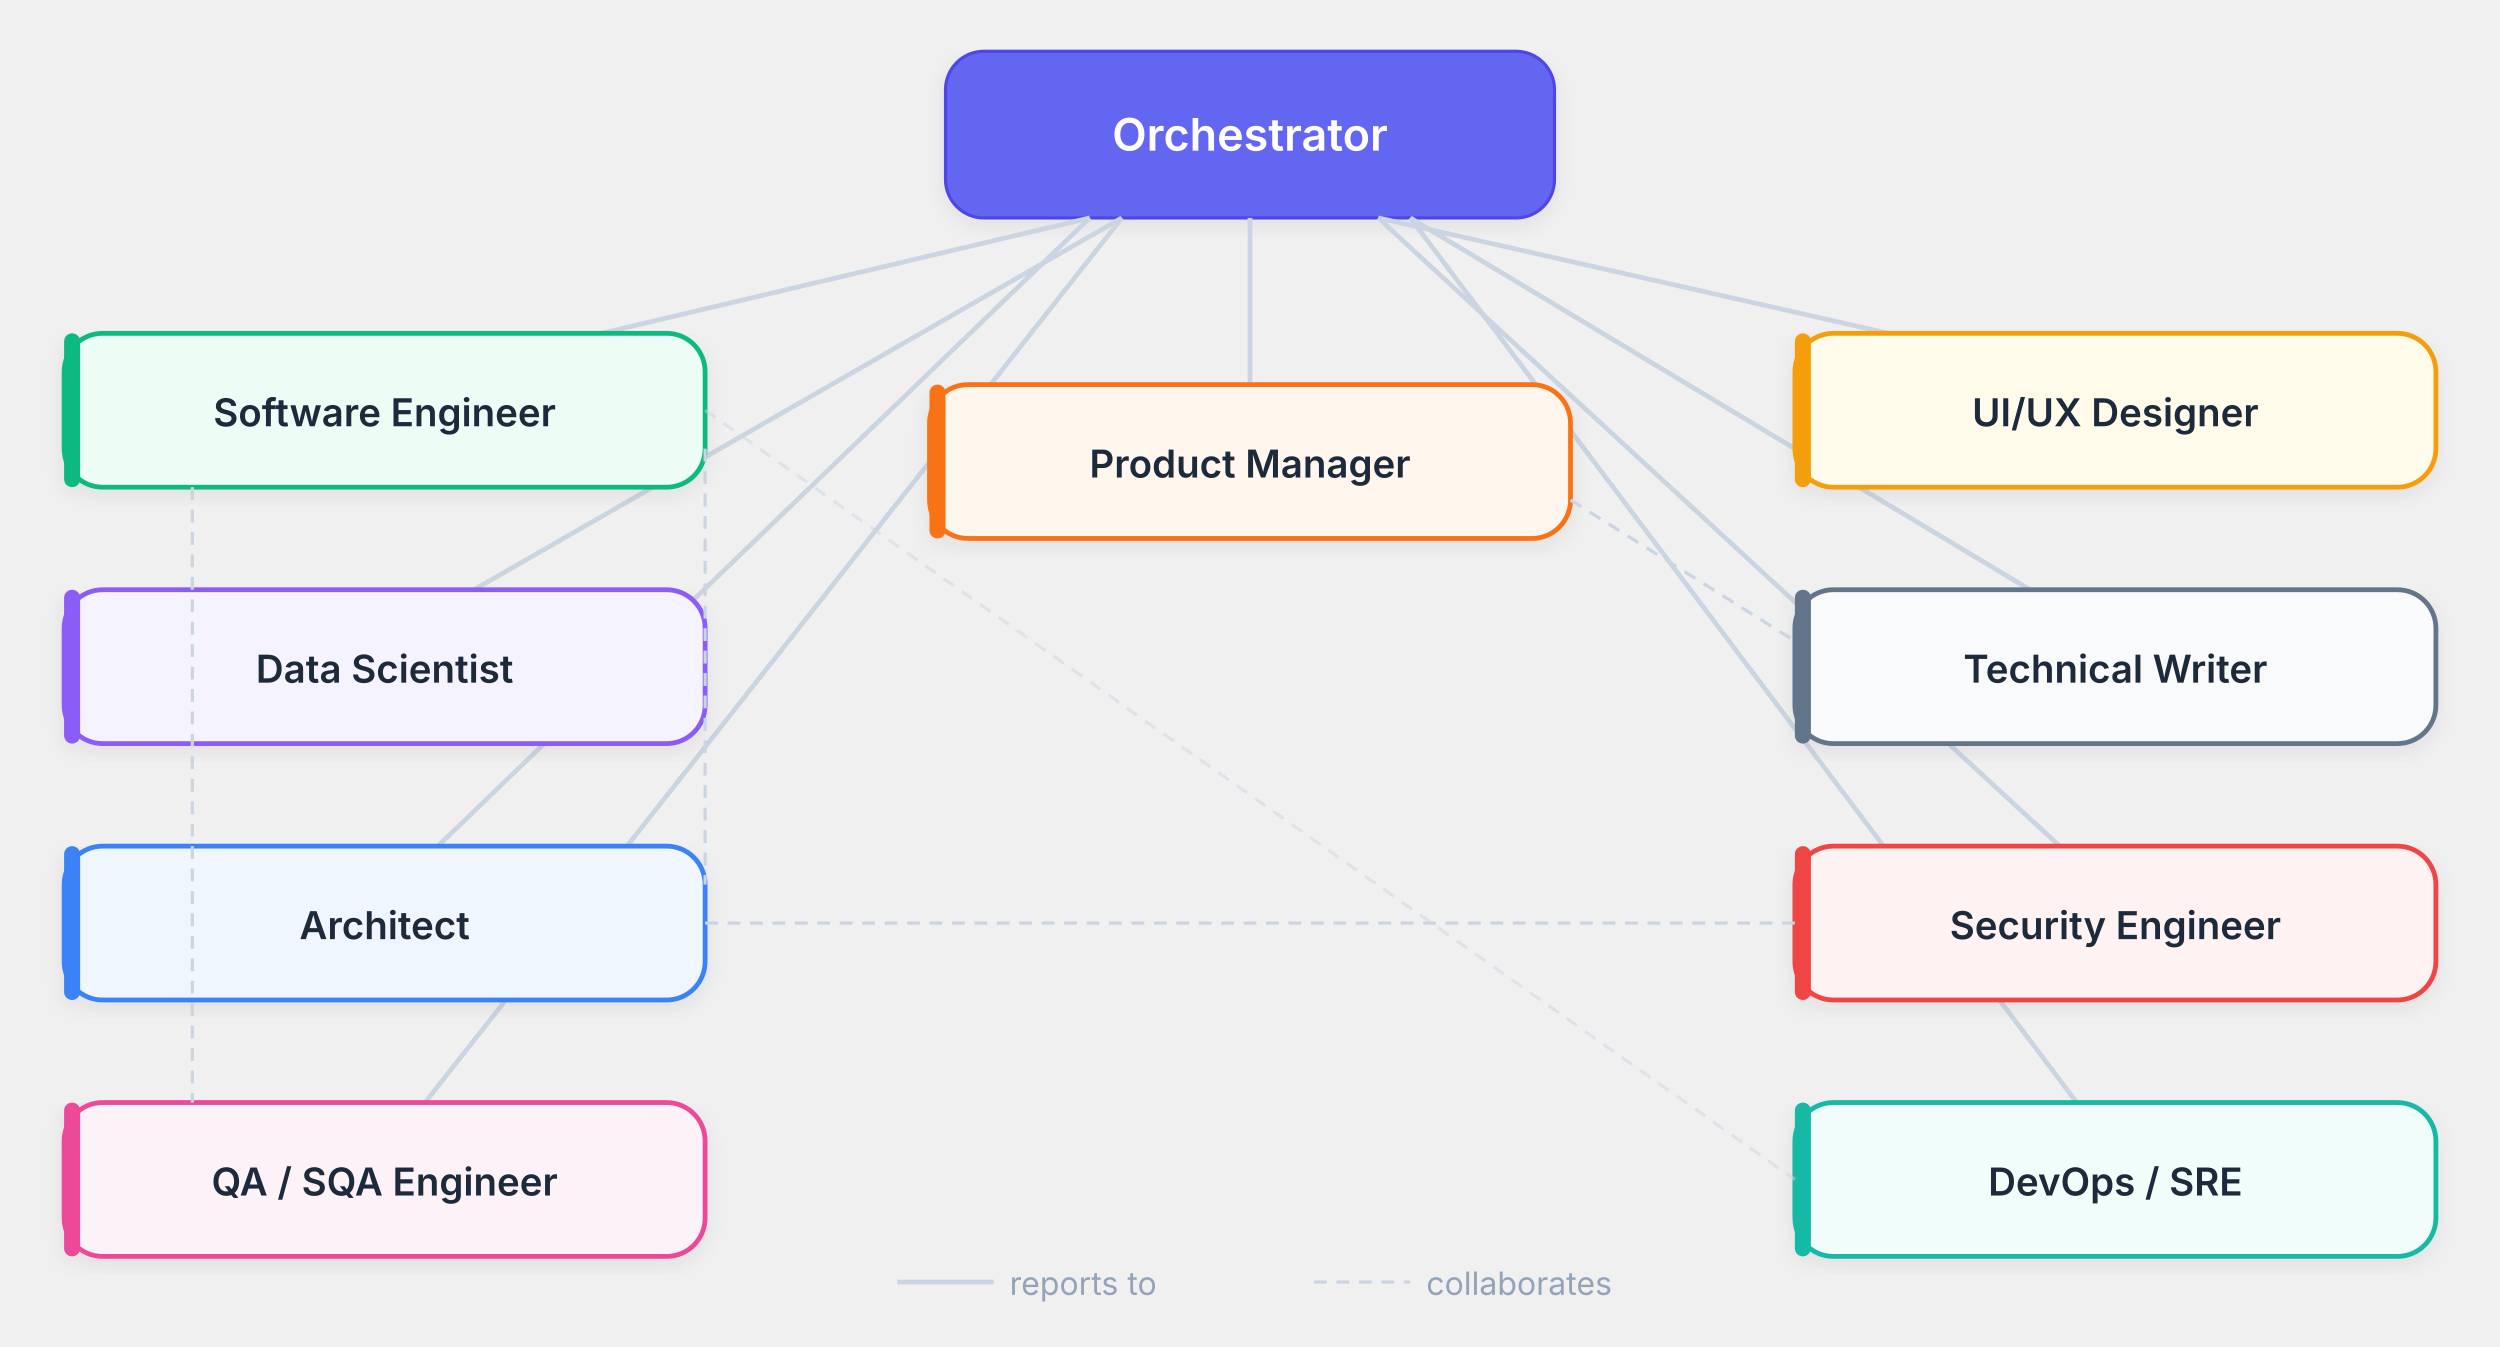
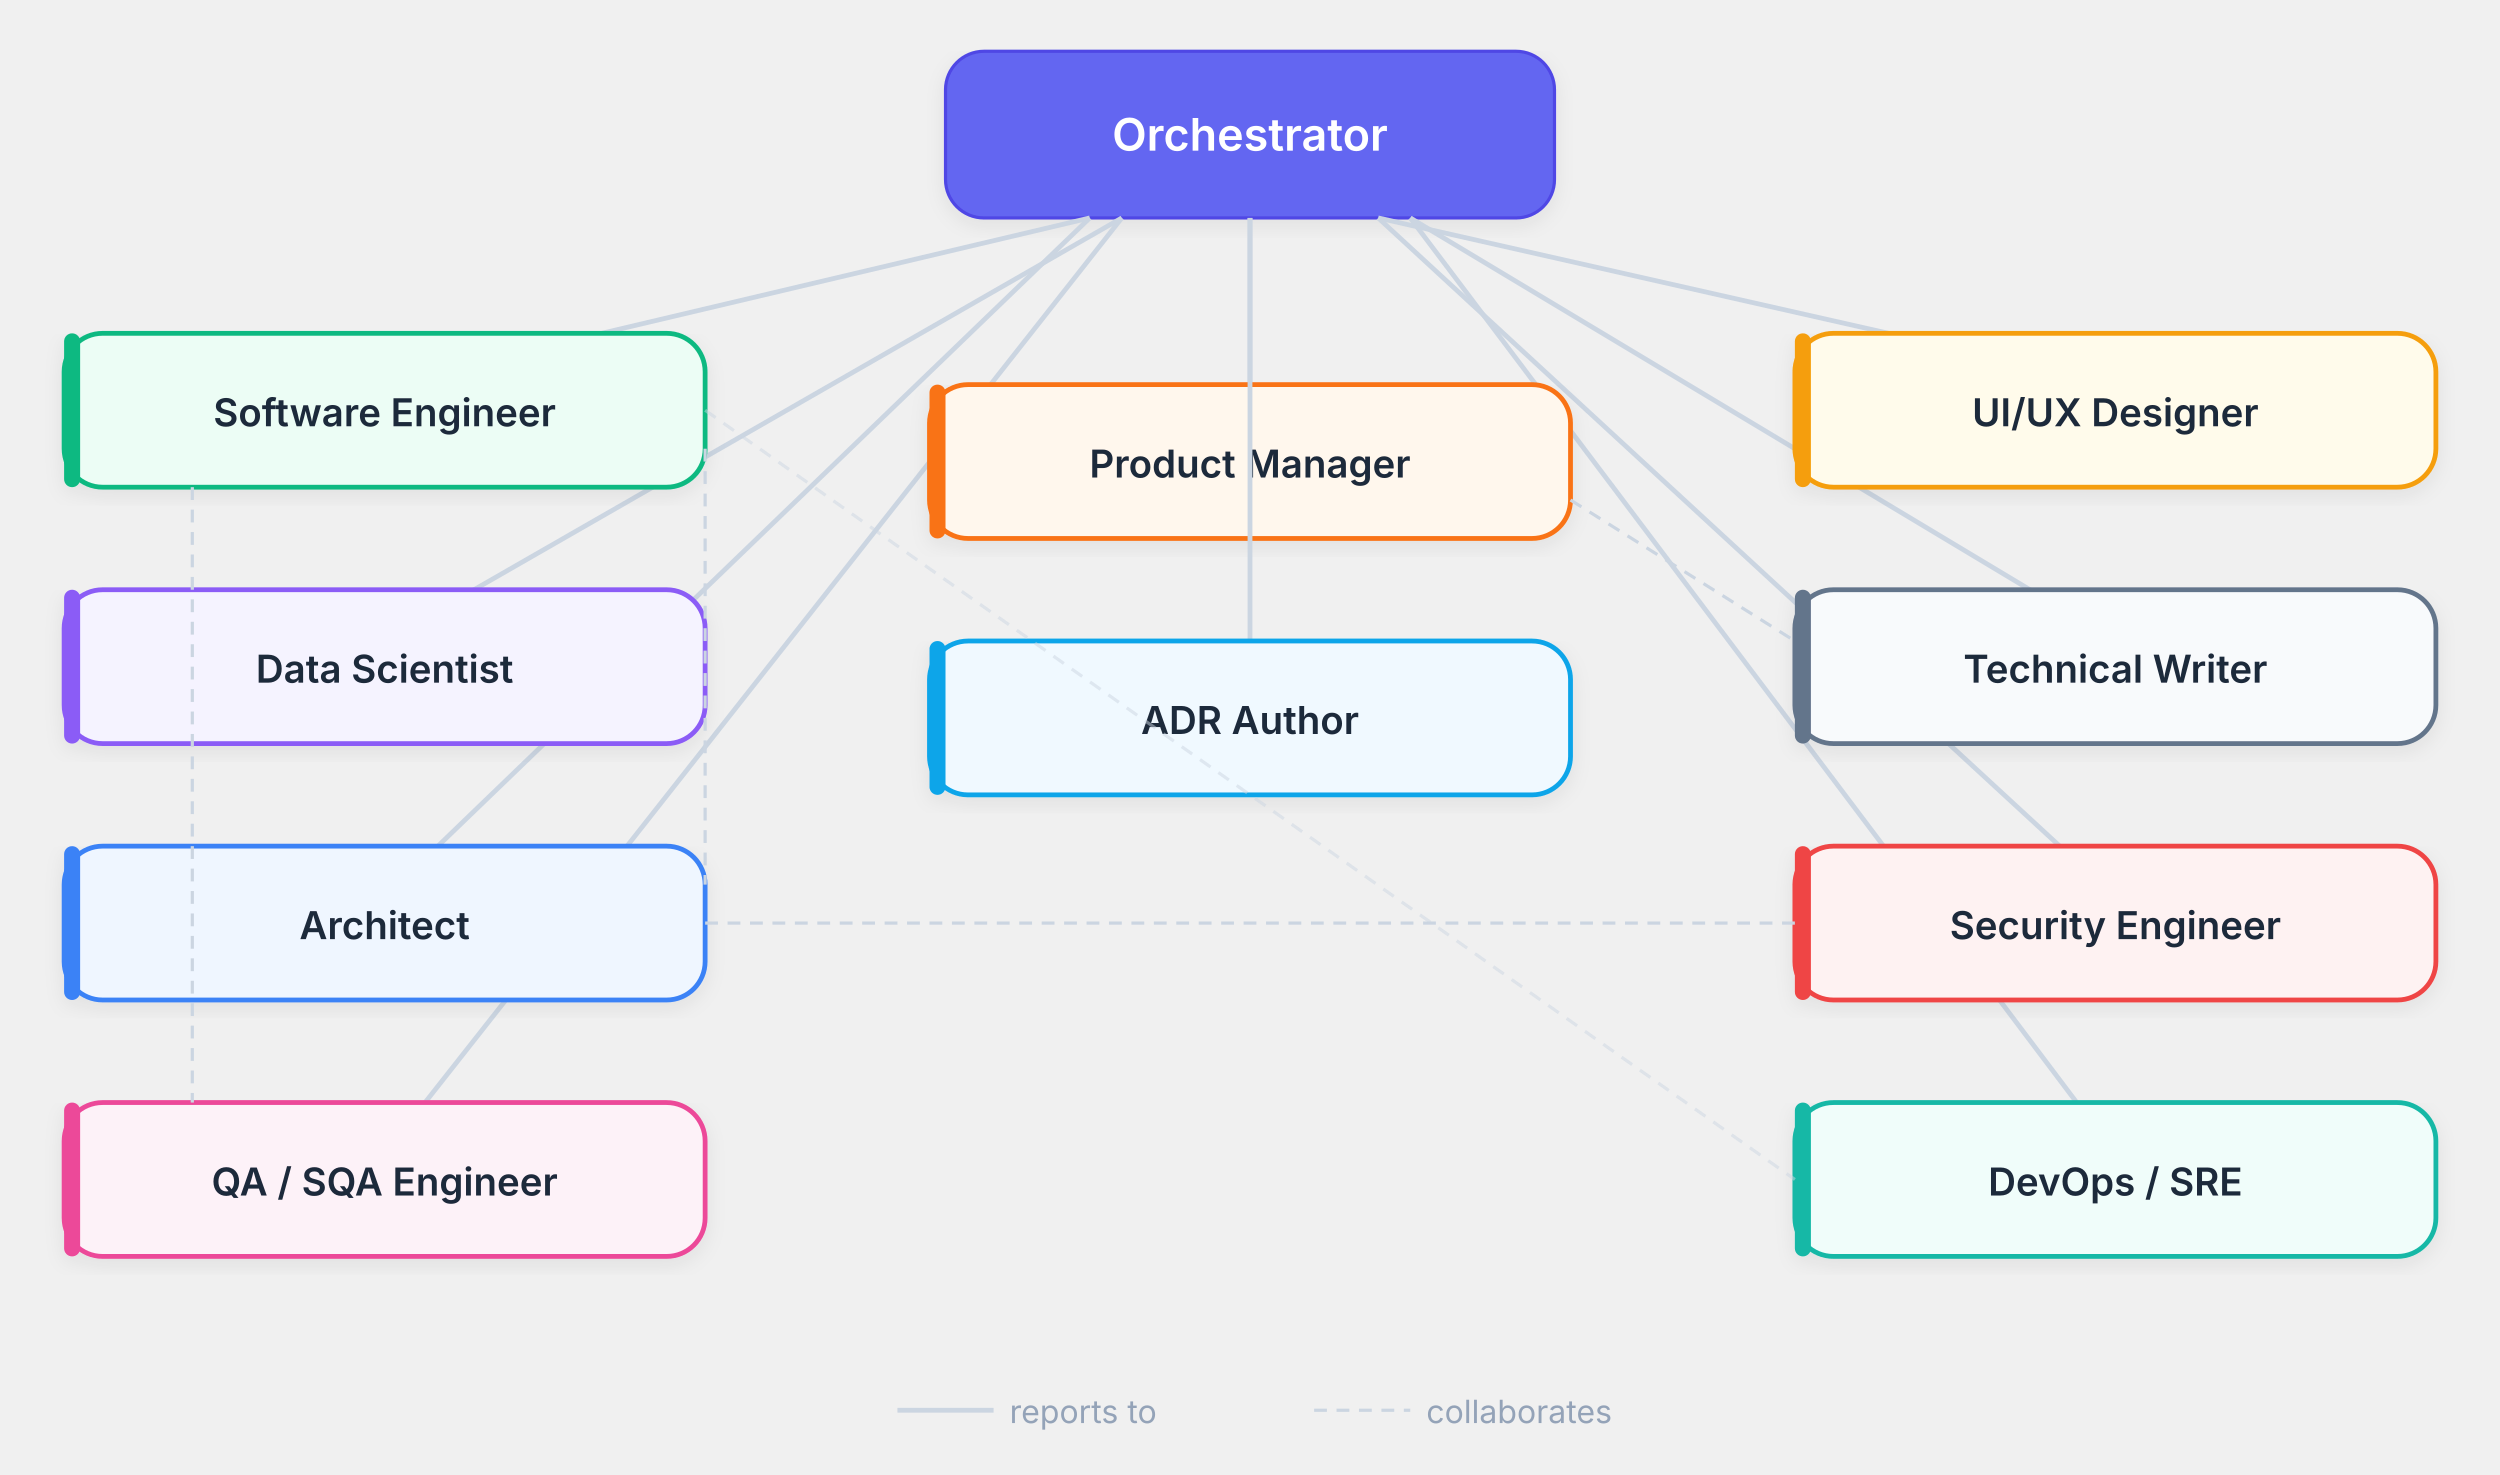
- <svg xmlns="http://www.w3.org/2000/svg" viewBox="0 0 780 420" font-family="system-ui, -apple-system, 'Segoe UI', sans-serif">
+ <svg xmlns="http://www.w3.org/2000/svg" viewBox="0 0 780 460" font-family="system-ui, -apple-system, 'Segoe UI', sans-serif">
  <defs>
    <filter id="shadow" x="-4%" y="-4%" width="108%" height="116%">
      <feDropShadow dx="0" dy="2" stdDeviation="3" flood-color="#000" flood-opacity="0.07" />
    </filter>
  </defs>
  <g filter="url(#shadow)">
    <rect x="295" y="16" width="190" height="52" rx="12" fill="#6366F1" stroke="#4F46E5" stroke-width="1" />
    <text x="390" y="47" text-anchor="middle" font-size="14" font-weight="600" fill="#FFFFFF">Orchestrator</text>
  </g>
  <line x1="340" y1="68" x2="120" y2="120" stroke="#CBD5E1" stroke-width="1.5" />
  <line x1="350" y1="68" x2="120" y2="200" stroke="#CBD5E1" stroke-width="1.5" />
  <line x1="340" y1="68" x2="120" y2="280" stroke="#CBD5E1" stroke-width="1.5" />
  <line x1="350" y1="68" x2="120" y2="360" stroke="#CBD5E1" stroke-width="1.5" />
  <line x1="390" y1="68" x2="390" y2="120" stroke="#CBD5E1" stroke-width="1.5" />
  <line x1="430" y1="68" x2="660" y2="120" stroke="#CBD5E1" stroke-width="1.5" />
  <line x1="440" y1="68" x2="660" y2="200" stroke="#CBD5E1" stroke-width="1.5" />
  <line x1="430" y1="68" x2="660" y2="280" stroke="#CBD5E1" stroke-width="1.5" />
  <line x1="440" y1="68" x2="660" y2="360" stroke="#CBD5E1" stroke-width="1.5" />
  <g filter="url(#shadow)">
    <rect x="20" y="104" width="200" height="48" rx="12" fill="#ECFDF5" stroke="#10B981" stroke-width="1.5" />
    <rect x="20" y="104" width="5" height="48" rx="2.5" fill="#10B981" />
    <text x="120" y="133" text-anchor="middle" font-size="12" font-weight="600" fill="#1E293B">Software Engineer</text>
  </g>
  <g filter="url(#shadow)">
    <rect x="20" y="184" width="200" height="48" rx="12" fill="#F5F3FF" stroke="#8B5CF6" stroke-width="1.5" />
    <rect x="20" y="184" width="5" height="48" rx="2.5" fill="#8B5CF6" />
    <text x="120" y="213" text-anchor="middle" font-size="12" font-weight="600" fill="#1E293B">Data Scientist</text>
  </g>
  <g filter="url(#shadow)">
    <rect x="20" y="264" width="200" height="48" rx="12" fill="#EFF6FF" stroke="#3B82F6" stroke-width="1.5" />
    <rect x="20" y="264" width="5" height="48" rx="2.5" fill="#3B82F6" />
    <text x="120" y="293" text-anchor="middle" font-size="12" font-weight="600" fill="#1E293B">Architect</text>
  </g>
  <g filter="url(#shadow)">
    <rect x="20" y="344" width="200" height="48" rx="12" fill="#FDF2F8" stroke="#EC4899" stroke-width="1.5" />
    <rect x="20" y="344" width="5" height="48" rx="2.5" fill="#EC4899" />
    <text x="120" y="373" text-anchor="middle" font-size="12" font-weight="600" fill="#1E293B">QA / SQA Engineer</text>
  </g>
  <g filter="url(#shadow)">
    <rect x="290" y="120" width="200" height="48" rx="12" fill="#FFF7ED" stroke="#F97316" stroke-width="1.5" />
    <rect x="290" y="120" width="5" height="48" rx="2.5" fill="#F97316" />
    <text x="390" y="149" text-anchor="middle" font-size="12" font-weight="600" fill="#1E293B">Product Manager</text>
  </g>
+   <line x1="390" y1="68" x2="390" y2="200" stroke="#CBD5E1" stroke-width="1.5" />
+   <g filter="url(#shadow)">
+     <rect x="290" y="200" width="200" height="48" rx="12" fill="#F0F9FF" stroke="#0EA5E9" stroke-width="1.5" />
+     <rect x="290" y="200" width="5" height="48" rx="2.5" fill="#0EA5E9" />
+     <text x="390" y="229" text-anchor="middle" font-size="12" font-weight="600" fill="#1E293B">ADR Author</text>
+   </g>
  <g filter="url(#shadow)">
    <rect x="560" y="104" width="200" height="48" rx="12" fill="#FFFBEB" stroke="#F59E0B" stroke-width="1.5" />
    <rect x="560" y="104" width="5" height="48" rx="2.5" fill="#F59E0B" />
    <text x="660" y="133" text-anchor="middle" font-size="12" font-weight="600" fill="#1E293B">UI/UX Designer</text>
  </g>
  <g filter="url(#shadow)">
    <rect x="560" y="184" width="200" height="48" rx="12" fill="#F8FAFC" stroke="#64748B" stroke-width="1.5" />
    <rect x="560" y="184" width="5" height="48" rx="2.5" fill="#64748B" />
    <text x="660" y="213" text-anchor="middle" font-size="12" font-weight="600" fill="#1E293B">Technical Writer</text>
  </g>
  <g filter="url(#shadow)">
    <rect x="560" y="264" width="200" height="48" rx="12" fill="#FEF2F2" stroke="#EF4444" stroke-width="1.5" />
    <rect x="560" y="264" width="5" height="48" rx="2.5" fill="#EF4444" />
    <text x="660" y="293" text-anchor="middle" font-size="12" font-weight="600" fill="#1E293B">Security Engineer</text>
  </g>
  <g filter="url(#shadow)">
    <rect x="560" y="344" width="200" height="48" rx="12" fill="#F0FDFA" stroke="#14B8A6" stroke-width="1.5" />
    <rect x="560" y="344" width="5" height="48" rx="2.5" fill="#14B8A6" />
    <text x="660" y="373" text-anchor="middle" font-size="12" font-weight="600" fill="#1E293B">DevOps / SRE</text>
  </g>
  <line x1="60" y1="152" x2="60" y2="344" stroke="#CBD5E1" stroke-width="1" stroke-dasharray="4,3" />
  <line x1="220" y1="140" x2="220" y2="276" stroke="#CBD5E1" stroke-width="1" stroke-dasharray="4,3" />
  <line x1="220" y1="288" x2="560" y2="288" stroke="#CBD5E1" stroke-width="1" stroke-dasharray="4,3" />
  <line x1="220" y1="128" x2="560" y2="368" stroke="#CBD5E1" stroke-width="1" stroke-dasharray="4,3" opacity="0.5" />
  <line x1="490" y1="156" x2="560" y2="200" stroke="#CBD5E1" stroke-width="1" stroke-dasharray="4,3" />
-   <line x1="280" y1="400" x2="310" y2="400" stroke="#CBD5E1" stroke-width="1.5" />
-   <text x="315" y="404" font-size="10" fill="#94A3B8">reports to</text>
-   <line x1="410" y1="400" x2="440" y2="400" stroke="#CBD5E1" stroke-width="1" stroke-dasharray="4,3" />
-   <text x="445" y="404" font-size="10" fill="#94A3B8">collaborates</text>
+   <line x1="280" y1="440" x2="310" y2="440" stroke="#CBD5E1" stroke-width="1.5" />
+   <text x="315" y="444" font-size="10" fill="#94A3B8">reports to</text>
+   <line x1="410" y1="440" x2="440" y2="440" stroke="#CBD5E1" stroke-width="1" stroke-dasharray="4,3" />
+   <text x="445" y="444" font-size="10" fill="#94A3B8">collaborates</text>
</svg>
